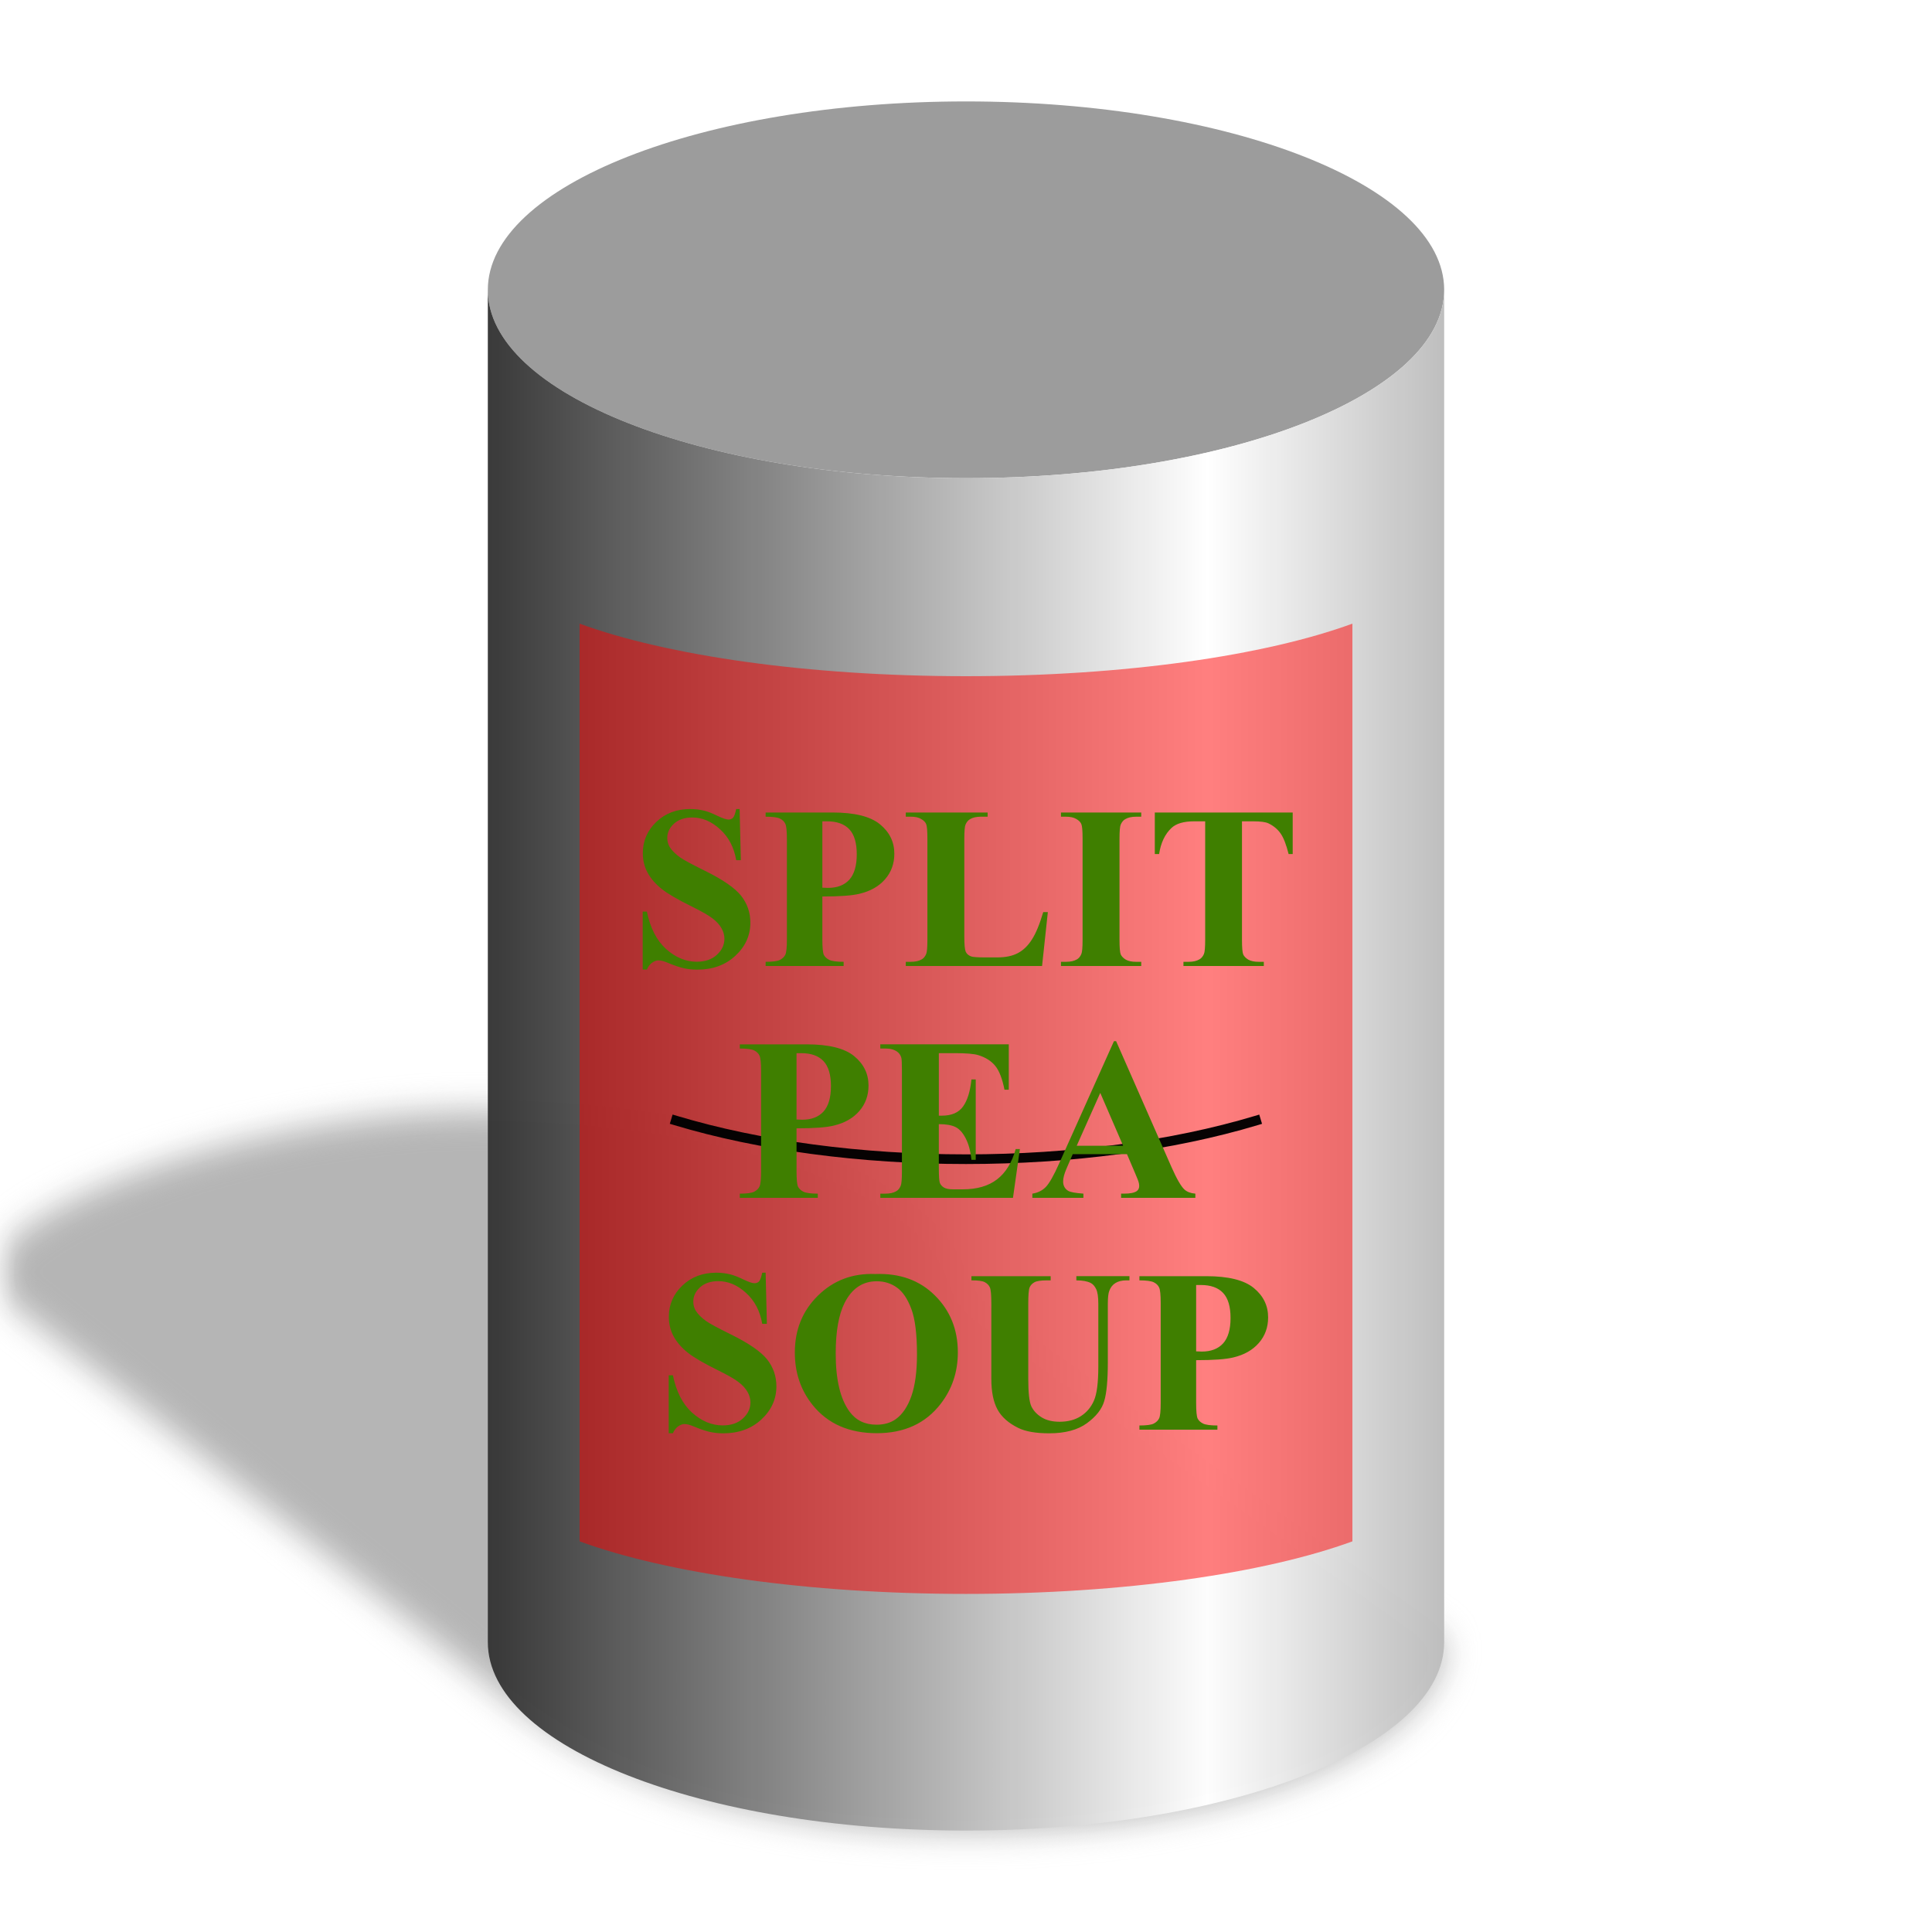
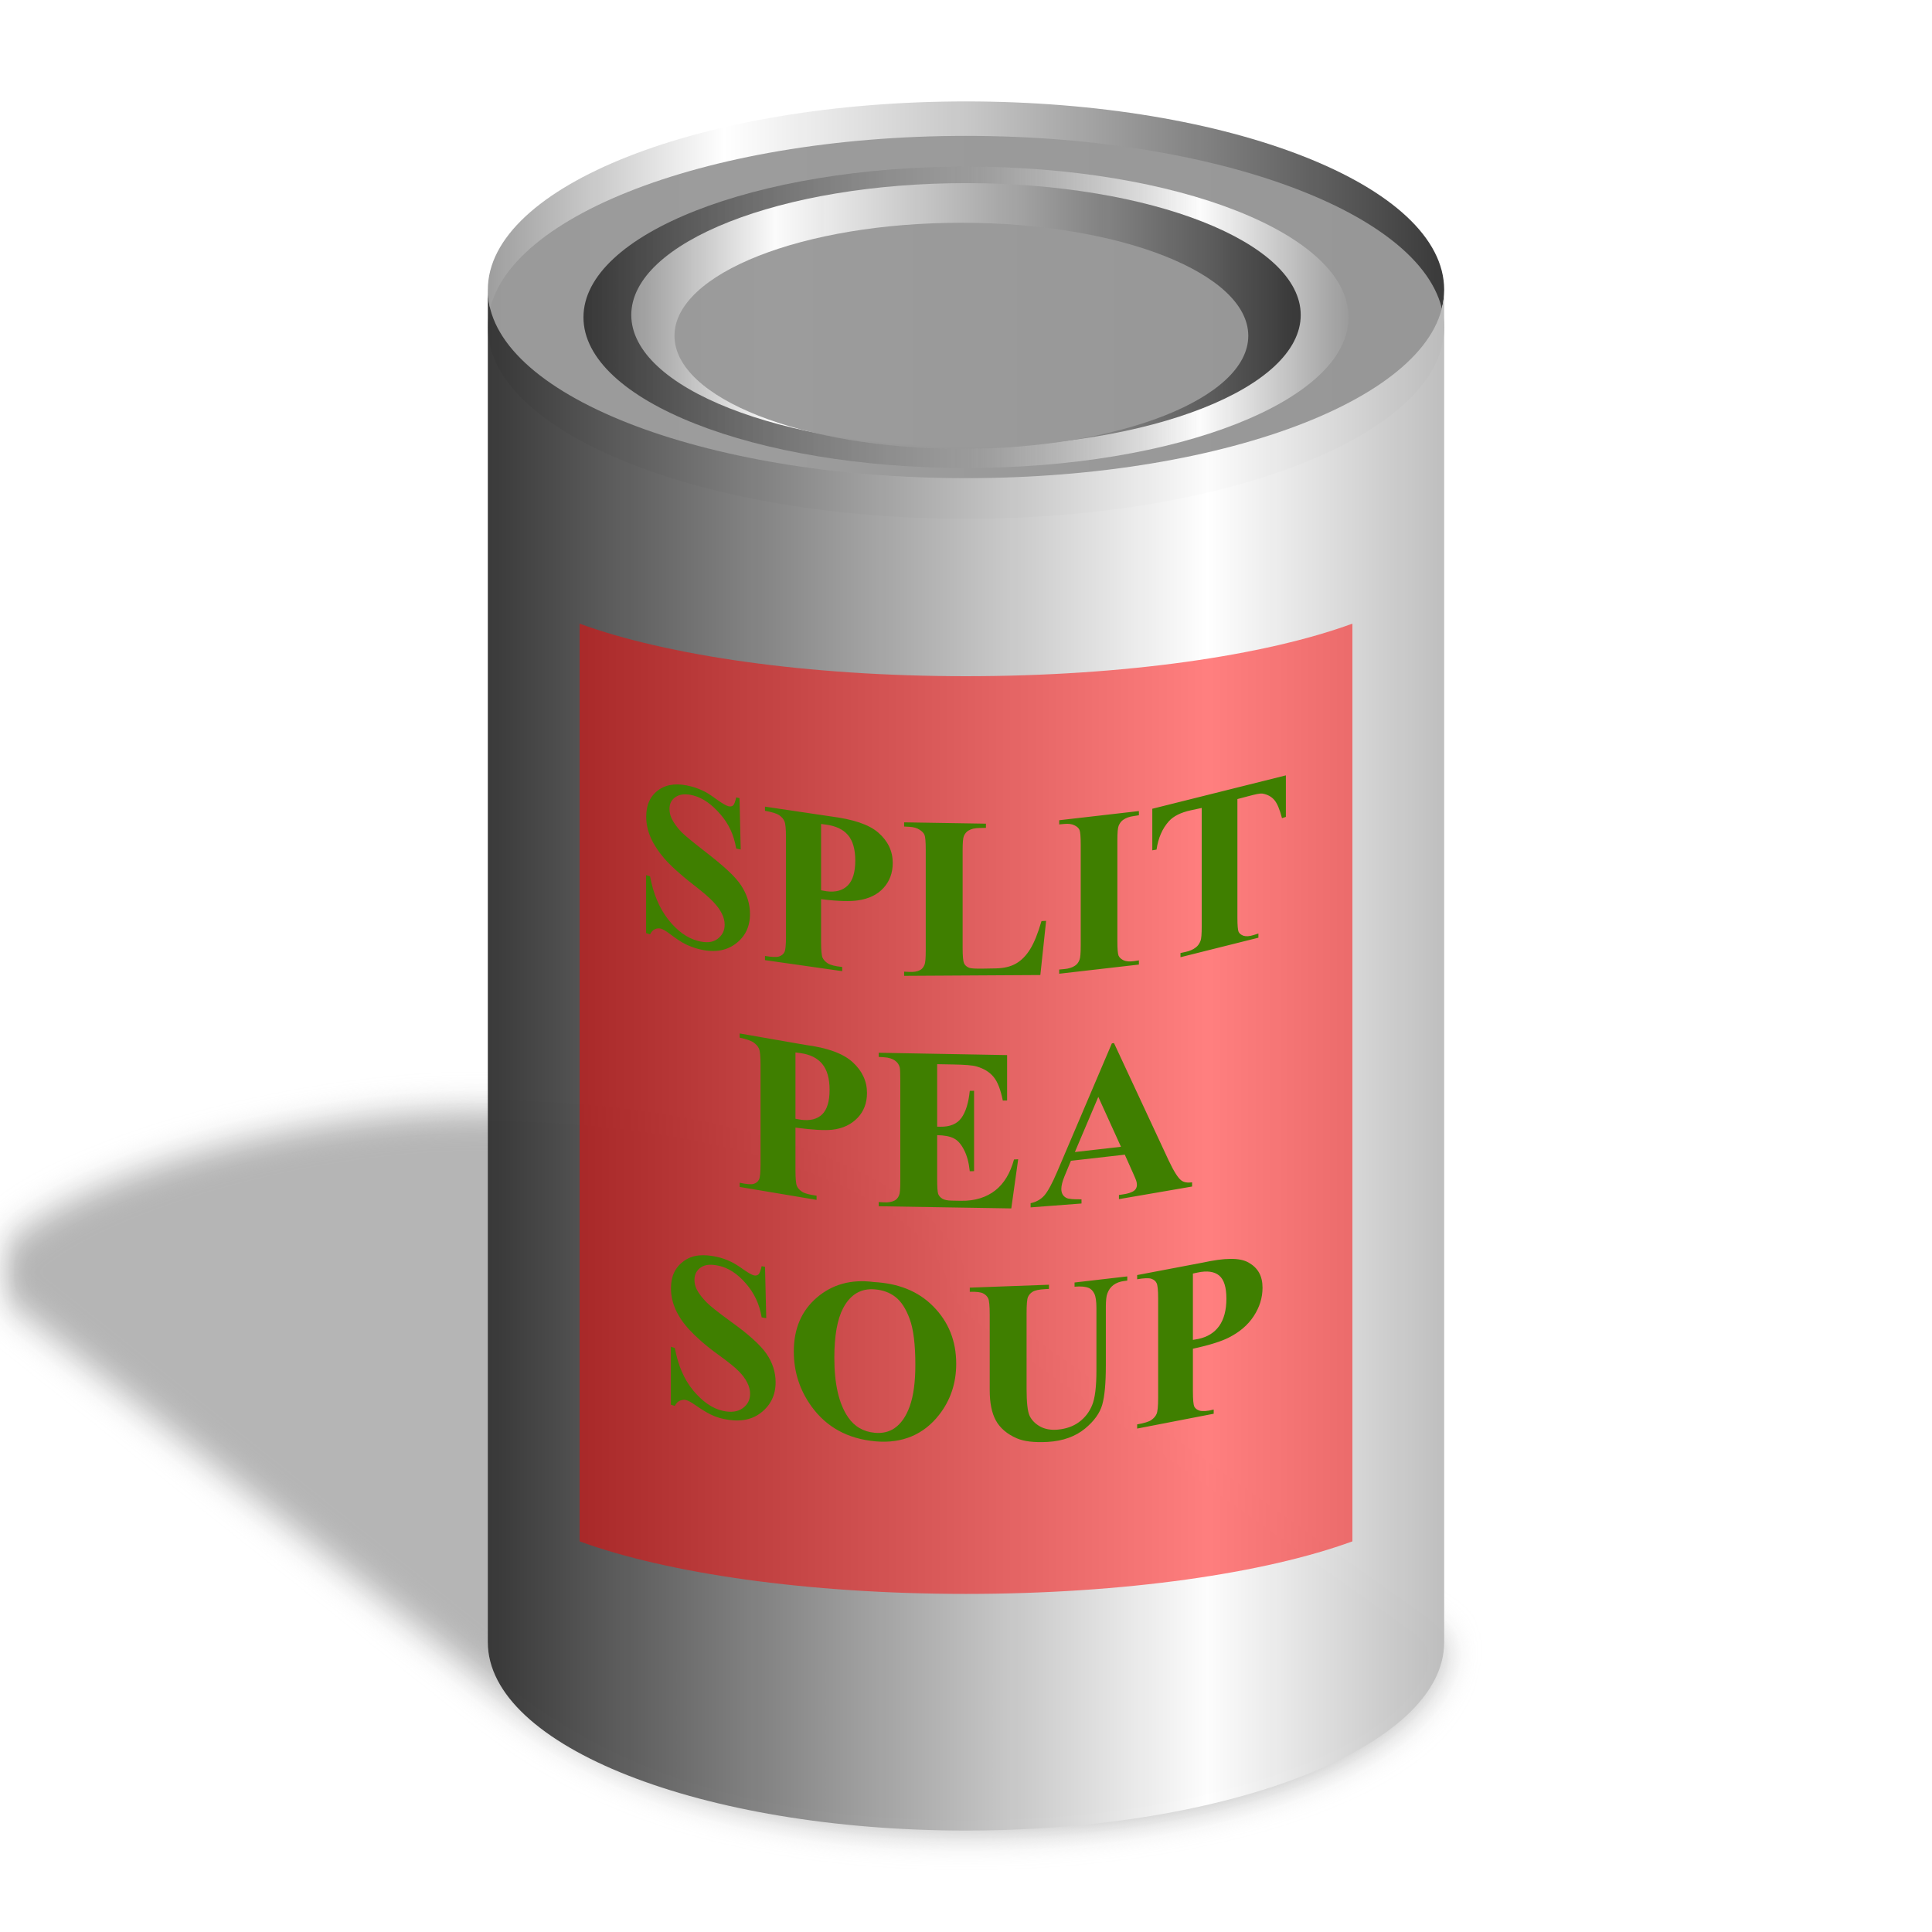
<svg xmlns="http://www.w3.org/2000/svg" xmlns:xlink="http://www.w3.org/1999/xlink" width="200" height="200" viewBox="0 0 200 200" version="1.1" id="svg937">
  <defs id="defs931">
+     <linearGradient id="linearGradient5787">
+       <stop style="stop-color:#333333;stop-opacity:1" offset="0" id="stop5783" />
+       <stop id="stop5791" offset="0.488" style="stop-color:#b3b3b3;stop-opacity:1" />
+       <stop style="stop-color:#ffffff;stop-opacity:1" offset="0.782" id="stop5793" />
+       <stop style="stop-color:#999999;stop-opacity:1" offset="1" id="stop5785" />
+     </linearGradient>
+     <linearGradient id="linearGradient5773">
+       <stop style="stop-color:#999999;stop-opacity:1;" offset="0" id="stop5769" />
+       <stop id="stop5779" offset="0.197" style="stop-color:#ffffff;stop-opacity:1" />
+       <stop id="stop5777" offset="0.5" style="stop-color:#999999;stop-opacity:0.557;" />
+       <stop style="stop-color:#333333;stop-opacity:1" offset="1" id="stop5771" />
+     </linearGradient>
+     <linearGradient id="linearGradient5751">
+       <stop style="stop-color:#333333;stop-opacity:1" offset="0" id="stop5747" />
+       <stop id="stop5759" offset="0.5" style="stop-color:#c6c6c6;stop-opacity:1;" />
+       <stop id="stop5755" offset="0.75" style="stop-color:#ffffff;stop-opacity:1" />
+       <stop style="stop-color:#999999;stop-opacity:1" offset="1" id="stop5749" />
+     </linearGradient>
    <linearGradient id="linearGradient1508">
      <stop style="stop-color:#333333;stop-opacity:1" offset="0" id="stop1504" />
      <stop id="stop1512" offset="0.5" style="stop-color:#ffffff;stop-opacity:1" />
      <stop style="stop-color:#333333;stop-opacity:1" offset="1" id="stop1506" />
    </linearGradient>
    <linearGradient xlink:href="#linearGradient1508" id="linearGradient1510" x1="50" y1="349.083" x2="200" y2="349.083" gradientUnits="userSpaceOnUse" />
    <filter style="color-interpolation-filters:sRGB" id="filter1764" x="-0.027" width="1.054" y="-0.054" height="1.109">
      <feGaussianBlur stdDeviation="1.687" id="feGaussianBlur1766" />
    </filter>
+     <linearGradient xlink:href="#linearGradient5751" id="linearGradient5753" x1="150" y1="274.083" x2="50" y2="274.083" gradientUnits="userSpaceOnUse" />
+     <linearGradient xlink:href="#linearGradient5773" id="linearGradient5775" x1="275" y1="259.083" x2="175" y2="259.083" gradientUnits="userSpaceOnUse" gradientTransform="matrix(0.8,0,0,0.8,-80,69.66357)" />
+     <linearGradient xlink:href="#linearGradient5787" id="linearGradient5789" x1="255" y1="269.083" x2="185" y2="269.083" gradientUnits="userSpaceOnUse" gradientTransform="translate(-120,7.607663)" />
  </defs>
  <g id="layer1" transform="translate(0,-244.0833)">
    <path id="ellipse1514" style="opacity:0.97;fill:#b3b3b3;fill-opacity:1;fill-rule:nonzero;stroke:none;stroke-width:1;stroke-linecap:square;stroke-linejoin:miter;stroke-miterlimit:4;stroke-dasharray:none;stroke-opacity:1;paint-order:stroke markers fill;filter:url(#filter1764)" d="m 99.5,378.583 c 0,-10.77 -22.162,-19.5 -49.5,-19.5 -27.338,0 -58.155,13.091 -49.5,19.5 l 50.382,40.08 c 8.407,6.731 21.78,14.92 49.118,14.92 27.338,0 49.5,-8.73 49.5,-19.5 z" />
-     <ellipse style="opacity:0.97;fill:#999999;fill-opacity:1;fill-rule:nonzero;stroke:none;stroke-width:1;stroke-linecap:square;stroke-linejoin:miter;stroke-miterlimit:4;stroke-dasharray:none;stroke-opacity:1;paint-order:stroke markers fill" id="path1484" cx="100" cy="274.083" rx="49.5" ry="19.5" />
-     <g id="g1494" style="stroke:none">
+     <g id="g5804">
+       <ellipse style="opacity:0.97;fill:url(#linearGradient5753);fill-opacity:1;fill-rule:nonzero;stroke:none;stroke-width:1;stroke-linecap:square;stroke-linejoin:miter;stroke-miterlimit:4;stroke-dasharray:none;stroke-opacity:1;paint-order:stroke markers fill" id="ellipse5745" cx="100" cy="274.083" rx="49.5" ry="19.5" />
+       <ellipse ry="19.821" rx="49.5" cy="277.971" cx="100" id="path1484" style="opacity:0.97;fill:#999999;fill-opacity:1;fill-rule:nonzero;stroke:none;stroke-width:1.008;stroke-linecap:square;stroke-linejoin:miter;stroke-miterlimit:4;stroke-dasharray:none;stroke-opacity:1;paint-order:stroke markers fill" />
      <path d="m 149.5,274.083 c 0,10.77 -22.162,19.5 -49.5,19.5 -27.338,0 -49.5,-8.73 -49.5,-19.5 l 8e-6,140 c 0,10.77 22.162,19.5 49.5,19.5 27.338,0 49.5,-8.73 49.5,-19.5 z" style="opacity:0.97;fill:url(#linearGradient1510);fill-opacity:1;fill-rule:nonzero;stroke:none;stroke-width:1;stroke-linecap:square;stroke-linejoin:miter;stroke-miterlimit:4;stroke-dasharray:none;stroke-opacity:1;paint-order:stroke markers fill" id="ellipse1488" />
+       <path id="path835" d="m 60,308.643 v 95 c 9.003,3.297 23.561,5.441 40,5.441 16.439,0 30.997,-2.144 40,-5.441 v -95 c -9.003,3.297 -23.561,5.44 -40,5.44 -16.439,0 -30.997,-2.144 -40,-5.44 z" style="opacity:0.5;fill:#ff0000;fill-opacity:1;fill-rule:nonzero;stroke:none;stroke-width:0.824;stroke-linecap:square;stroke-linejoin:miter;stroke-miterlimit:4;stroke-dasharray:none;stroke-opacity:1;paint-order:stroke markers fill" />
+       <path id="path930" style="font-style:normal;font-variant:normal;font-weight:bold;font-stretch:normal;font-size:24px;line-height:24px;font-family:'Nimbus Roman No9 L';-inkscape-font-specification:'Nimbus Roman No9 L Bold';text-align:center;letter-spacing:0px;word-spacing:0px;text-anchor:middle;fill:#3f7f00;fill-opacity:1;stroke:none" d="m 123.489,383.703 c 0,0 0,4.406 0,4.406 0,0.859 0.05,1.392 0.149,1.597 0.107,0.196 0.29,0.332 0.55,0.409 0.267,0.075 0.76,0.069 1.454,-0.116 0,0 0,0.434 0,0.434 0,0 -7.924,1.535 -7.924,1.535 0,0 0,-0.434 0,-0.434 0.724,-0.124 1.213,-0.274 1.467,-0.451 0.262,-0.185 0.443,-0.396 0.543,-0.632 0.108,-0.237 0.162,-0.786 0.162,-1.645 0,0 0,-10.312 0,-10.312 0,-0.859 -0.054,-1.389 -0.162,-1.589 -0.1,-0.209 -0.281,-0.358 -0.543,-0.446 -0.262,-0.088 -0.751,-0.071 -1.467,0.052 0,0 0,-0.434 0,-0.434 0,0 6.802,-1.292 6.802,-1.292 2.23,-0.481 3.799,-0.546 4.758,0.012 0.959,0.558 1.418,1.378 1.418,2.597 0,1.031 -0.305,2.012 -0.915,2.942 -0.61,0.93 -1.466,1.646 -2.554,2.2 -0.732,0.382 -1.975,0.787 -3.739,1.167 0,0 0,0 0,0 m 0,-7.781 c 0,0 0,6.867 0,6.867 0.252,-0.039 0.443,-0.072 0.573,-0.1 0.932,-0.201 1.648,-0.641 2.147,-1.336 0.498,-0.702 0.748,-1.647 0.748,-2.835 0,-1.18 -0.249,-1.977 -0.748,-2.392 -0.498,-0.415 -1.25,-0.522 -2.25,-0.306 0,0 -0.47,0.101 -0.47,0.101 m -23.097,1.458 c 0,0 8.196,-0.3 8.196,-0.3 0,0 0,0.434 0,0.434 0,0 -0.41,0.022 -0.41,0.022 -0.616,0.034 -1.041,0.123 -1.275,0.269 -0.226,0.137 -0.39,0.322 -0.491,0.554 -0.094,0.232 -0.14,0.801 -0.14,1.707 0,0 0,7.781 0,7.781 0,1.422 0.105,2.358 0.316,2.807 0.218,0.449 0.573,0.812 1.065,1.09 0.491,0.278 1.112,0.402 1.859,0.333 0.856,-0.079 1.583,-0.337 2.182,-0.774 0.607,-0.446 1.058,-1.023 1.354,-1.73 0.303,-0.708 0.454,-1.913 0.454,-3.6 0,0 0,-6.48 0,-6.48 0,-0.711 -0.073,-1.204 -0.221,-1.495 -0.148,-0.291 -0.335,-0.485 -0.56,-0.581 -0.35,-0.148 -0.844,-0.192 -1.482,-0.134 0,0 0,-0.434 0,-0.434 0,0 5.458,-0.632 5.458,-0.632 0,0 0,0.434 0,0.434 0,0 -0.325,0.042 -0.325,0.042 -0.442,0.058 -0.809,0.195 -1.104,0.413 -0.294,0.218 -0.507,0.515 -0.639,0.892 -0.101,0.263 -0.151,0.719 -0.151,1.367 0,0 0,6.035 0,6.035 0,1.867 -0.124,3.231 -0.372,4.091 -0.24,0.859 -0.833,1.698 -1.782,2.48 -0.949,0.782 -2.241,1.292 -3.887,1.382 -1.373,0.075 -2.434,-0.051 -3.183,-0.377 -1.022,-0.444 -1.745,-1.079 -2.166,-1.853 -0.422,-0.774 -0.633,-1.821 -0.633,-3.141 0,0 0,-7.781 0,-7.781 0,-0.914 -0.051,-1.48 -0.152,-1.696 -0.102,-0.225 -0.277,-0.401 -0.527,-0.53 -0.25,-0.128 -0.711,-0.182 -1.383,-0.162 0,0 0,-0.434 0,-0.434 m -9.939,-0.579 c 2.521,0.137 4.577,0.921 6.155,2.52 1.586,1.599 2.378,3.578 2.378,5.938 0,2.016 -0.59,3.778 -1.769,5.288 -1.562,2.003 -3.773,3.005 -6.613,2.744 -2.847,-0.261 -5.045,-1.467 -6.594,-3.607 -1.224,-1.691 -1.836,-3.589 -1.836,-5.691 0,-2.359 0.794,-4.219 2.382,-5.582 1.596,-1.37 3.563,-1.919 5.896,-1.611 0,0 0,0 0,0 m 0.14,0.763 c -1.447,-0.133 -2.548,0.509 -3.302,1.924 -0.615,1.162 -0.921,2.88 -0.921,5.161 0,2.711 0.474,4.763 1.423,6.147 0.661,0.967 1.587,1.505 2.777,1.614 0.801,0.073 1.473,-0.104 2.012,-0.465 0.686,-0.463 1.221,-1.23 1.603,-2.303 0.382,-1.081 0.573,-2.504 0.573,-4.27 0,-2.102 -0.195,-3.683 -0.585,-4.743 -0.39,-1.068 -0.889,-1.834 -1.498,-2.297 -0.601,-0.462 -1.296,-0.696 -2.082,-0.768 0,0 0,0 0,0 m -11.398,-2.342 c 0,0 0.127,5.319 0.127,5.319 0,0 -0.474,-0.081 -0.474,-0.081 -0.223,-1.366 -0.774,-2.528 -1.644,-3.521 -0.863,-0.999 -1.798,-1.607 -2.806,-1.824 -0.779,-0.168 -1.384,-0.14 -1.838,0.169 -0.445,0.304 -0.668,0.733 -0.668,1.288 0,0.352 0.079,0.685 0.238,1.001 0.219,0.425 0.57,0.882 1.053,1.369 0.355,0.352 1.176,1.017 2.475,1.953 1.817,1.306 3.048,2.408 3.687,3.33 0.631,0.921 0.947,1.905 0.947,2.951 0,1.328 -0.512,2.385 -1.536,3.17 -1.016,0.779 -2.296,0.963 -3.854,0.627 -0.489,-0.105 -0.948,-0.266 -1.379,-0.481 -0.43,-0.216 -0.97,-0.55 -1.62,-1.004 -0.362,-0.252 -0.661,-0.41 -0.895,-0.472 -0.196,-0.052 -0.407,-0.019 -0.623,0.068 -0.216,0.087 -0.39,0.269 -0.524,0.546 0,0 -0.413,-0.133 -0.413,-0.133 0,0 0,-6 0,-6 0,0 0.413,0.133 0.413,0.133 0.327,1.793 0.962,3.262 1.906,4.403 0.951,1.135 1.97,1.867 3.077,2.106 0.855,0.185 1.535,0.093 2.039,-0.275 0.512,-0.366 0.767,-0.866 0.767,-1.498 0,-0.375 -0.099,-0.76 -0.298,-1.154 -0.191,-0.393 -0.485,-0.788 -0.882,-1.186 -0.397,-0.406 -1.1,-0.972 -2.108,-1.697 -1.413,-1.016 -2.403,-1.943 -3.015,-2.606 -0.612,-0.662 -1.081,-1.353 -1.409,-2.075 -0.32,-0.72 -0.48,-1.451 -0.48,-2.193 0,-1.266 0.435,-2.175 1.333,-2.828 0.899,-0.652 2.016,-0.735 3.398,-0.437 0.504,0.109 0.993,0.277 1.466,0.504 0.359,0.171 0.794,0.441 1.306,0.809 0.519,0.362 0.882,0.565 1.088,0.61 0.199,0.043 0.358,10e-4 0.473,-0.104 0.115,-0.105 0.223,-0.388 0.323,-0.847 0,0 0.346,0.059 0.346,0.059 m 37.246,-11.604 c 0,0 -5.576,0.633 -5.576,0.633 0,0 -0.665,1.608 -0.665,1.608 -0.218,0.536 -0.327,0.971 -0.327,1.307 0,0.445 0.179,0.757 0.537,0.935 0.21,0.106 0.727,0.152 1.552,0.139 0,0 0,0.434 0,0.434 0,0 -5.269,0.401 -5.269,0.401 0,0 0,-0.434 0,-0.434 0.569,-0.117 1.037,-0.377 1.404,-0.78 0.367,-0.411 0.819,-1.236 1.356,-2.496 0,0 5.652,-13.268 5.652,-13.268 0,0 0.221,-0.029 0.221,-0.029 0,0 5.661,12.153 5.661,12.153 0.539,1.142 0.979,1.831 1.323,2.077 0.26,0.186 0.626,0.248 1.1,0.185 0,0 0,0.434 0,0.434 0,0 -7.572,1.304 -7.572,1.304 0,0 0,-0.434 0,-0.434 0,0 0.314,-0.041 0.314,-0.041 0.612,-0.08 1.042,-0.222 1.29,-0.426 0.17,-0.147 0.255,-0.344 0.255,-0.578 0,-0.141 -0.023,-0.281 -0.069,-0.422 -0.015,-0.068 -0.131,-0.343 -0.348,-0.831 0,0 -0.837,-1.871 -0.837,-1.871 m -0.395,-0.816 c 0,0 -2.347,-5.167 -2.347,-5.167 0,0 -2.425,5.711 -2.425,5.711 0,0 4.773,-0.544 4.773,-0.544 m -19.028,-8.551 c 0,0 0,6.469 0,6.469 0,0 0.316,0.006 0.316,0.006 1.008,0.018 1.738,-0.285 2.191,-0.91 0.453,-0.625 0.742,-1.567 0.867,-2.803 0,0 0.445,-0.008 0.445,-0.008 0,0 0,8.32 0,8.32 0,0 -0.445,0.008 -0.445,0.008 -0.094,-0.905 -0.293,-1.636 -0.598,-2.219 -0.297,-0.584 -0.644,-0.977 -1.043,-1.179 -0.398,-0.21 -0.976,-0.322 -1.734,-0.336 0,0 0,4.477 0,4.477 0,0.875 0.035,1.411 0.105,1.607 0.078,0.197 0.219,0.359 0.422,0.488 0.203,0.129 0.531,0.197 0.984,0.205 0,0 0.949,0.017 0.949,0.017 1.484,0.027 2.671,-0.377 3.562,-1.081 0.898,-0.704 1.542,-1.768 1.932,-3.195 0,0 0.433,-0.024 0.433,-0.024 0,0 -0.714,5.09 -0.714,5.09 0,0 -13.725,-0.225 -13.725,-0.225 0,0 0,-0.434 0,-0.434 0,0 0.527,0.029 0.527,0.029 0.46,0.025 0.831,-0.037 1.112,-0.185 0.203,-0.098 0.359,-0.277 0.468,-0.537 0.086,-0.183 0.129,-0.673 0.129,-1.47 0,0 0,-10.453 0,-10.453 0,-0.719 -0.019,-1.161 -0.059,-1.327 -0.078,-0.278 -0.222,-0.496 -0.433,-0.656 -0.296,-0.235 -0.702,-0.366 -1.217,-0.394 0,0 -0.527,-0.029 -0.527,-0.029 0,0 0,-0.434 0,-0.434 0,0 13.292,0.242 13.292,0.242 0,0 0,4.699 0,4.699 0,0 -0.445,0.008 -0.445,0.008 -0.227,-1.144 -0.547,-1.963 -0.961,-2.455 -0.406,-0.493 -0.984,-0.849 -1.734,-1.07 -0.437,-0.133 -1.258,-0.189 -2.46,-0.211 0,0 -1.64,-0.03 -1.64,-0.03 m -14.669,6.565 c 0,0 0,4.406 0,4.406 0,0.859 0.05,1.409 0.151,1.649 0.108,0.233 0.294,0.433 0.558,0.6 0.271,0.168 0.763,0.299 1.476,0.392 0,0 0,0.434 0,0.434 0,0 -7.959,-1.337 -7.959,-1.337 0,0 0,-0.434 0,-0.434 0.718,0.155 1.203,0.193 1.455,0.115 0.26,-0.085 0.442,-0.241 0.542,-0.443 0.108,-0.2 0.162,-0.73 0.162,-1.589 0,0 0,-10.312 0,-10.312 0,-0.859 -0.054,-1.408 -0.162,-1.645 -0.1,-0.244 -0.283,-0.447 -0.542,-0.635 -0.26,-0.189 -0.745,-0.36 -1.455,-0.513 0,0 0,-0.434 0,-0.434 0,0 6.82,1.189 6.82,1.189 2.262,0.295 3.888,0.882 4.876,1.786 0.988,0.903 1.482,1.964 1.482,3.183 0,1.031 -0.319,1.885 -0.957,2.561 -0.638,0.676 -1.52,1.125 -2.636,1.246 -0.751,0.089 -2.022,0.018 -3.811,-0.216 0,0 0,0 0,0 m 0,-7.781 c 0,0 0,6.867 0,6.867 0.256,0.049 0.449,0.082 0.581,0.099 0.945,0.123 1.673,-0.063 2.184,-0.559 0.511,-0.504 0.767,-1.349 0.767,-2.537 0,-1.18 -0.256,-2.076 -0.767,-2.69 -0.511,-0.614 -1.274,-0.986 -2.289,-1.119 0,0 -0.476,-0.062 -0.476,-0.062 m 50.768,-28.684 c 0,0 0,4.301 0,4.301 0,0 -0.402,0.129 -0.402,0.129 -0.238,-0.916 -0.502,-1.542 -0.792,-1.878 -0.29,-0.344 -0.688,-0.564 -1.194,-0.66 -0.283,-0.05 -0.768,0.069 -1.486,0.259 0,0 -1.144,0.303 -1.144,0.303 0,0 0,12.258 0,12.258 0,0.812 0.042,1.309 0.125,1.49 0.091,0.179 0.261,0.314 0.51,0.404 0.257,0.08 0.605,0.064 1.036,-0.074 0,0 0.502,-0.161 0.502,-0.161 0,0 0,0.434 0,0.434 0,0 -8.066,2.02 -8.066,2.02 0,0 0,-0.434 0,-0.434 0,0 0.515,-0.111 0.515,-0.111 0.451,-0.097 0.813,-0.258 1.088,-0.481 0.199,-0.152 0.355,-0.373 0.47,-0.664 0.084,-0.206 0.126,-0.707 0.126,-1.504 0,0 0,-12.258 0,-12.258 0,0 -1.123,0.242 -1.123,0.242 -1.046,0.226 -1.808,0.608 -2.285,1.143 -0.67,0.748 -1.093,1.722 -1.27,2.925 0,0 -0.439,0.075 -0.439,0.075 0,0 0,-4.301 0,-4.301 0,0 13.829,-3.457 13.829,-3.457 m -15.215,19.152 c 0,0 0,0.434 0,0.434 0,0 -8.252,0.949 -8.252,0.949 0,0 0,-0.434 0,-0.434 0,0 0.525,-0.048 0.525,-0.048 0.459,-0.042 0.829,-0.158 1.109,-0.348 0.202,-0.128 0.358,-0.33 0.467,-0.605 0.086,-0.195 0.128,-0.691 0.128,-1.488 0,0 0,-10.453 0,-10.453 0,-0.812 -0.043,-1.316 -0.128,-1.512 -0.086,-0.195 -0.261,-0.355 -0.525,-0.479 -0.257,-0.133 -0.607,-0.179 -1.05,-0.138 0,0 -0.525,0.048 -0.525,0.048 0,0 0,-0.434 0,-0.434 0,0 8.252,-0.949 8.252,-0.949 0,0 0,0.434 0,0.434 0,0 -0.521,0.082 -0.521,0.082 -0.457,0.06 -0.825,0.19 -1.104,0.39 -0.201,0.136 -0.36,0.344 -0.476,0.625 -0.085,0.199 -0.128,0.696 -0.128,1.493 0,0 0,10.453 0,10.453 0,0.812 0.043,1.315 0.128,1.507 0.093,0.191 0.267,0.348 0.523,0.471 0.263,0.114 0.616,0.142 1.057,0.085 0,0 0.521,-0.082 0.521,-0.082 m -9.607,-4.094 c 0,0 -0.597,5.611 -0.597,5.611 0,0 -14.1,0.083 -14.1,0.083 0,0 0,-0.434 0,-0.434 0,0 0.527,0.029 0.527,0.029 0.46,0.025 0.831,-0.037 1.112,-0.185 0.203,-0.098 0.359,-0.286 0.468,-0.55 0.086,-0.186 0.129,-0.677 0.129,-1.474 0,0 0,-10.453 0,-10.453 0,-0.812 -0.043,-1.321 -0.129,-1.526 -0.086,-0.205 -0.262,-0.38 -0.527,-0.543 -0.257,-0.17 -0.608,-0.268 -1.053,-0.292 0,0 -0.527,-0.029 -0.527,-0.029 0,0 0,-0.434 0,-0.434 0,0 8.468,0.138 8.468,0.138 0,0 0,0.434 0,0.434 0,0 -0.691,0.013 -0.691,0.013 -0.461,0.008 -0.832,0.097 -1.113,0.266 -0.203,0.113 -0.363,0.304 -0.48,0.567 -0.086,0.186 -0.129,0.677 -0.129,1.474 0,0 0,10.125 0,10.125 0,0.812 0.047,1.333 0.141,1.561 0.094,0.22 0.277,0.381 0.551,0.486 0.195,0.067 0.668,0.093 1.418,0.08 0,0 1.324,-0.024 1.324,-0.024 0.844,-0.015 1.546,-0.184 2.108,-0.511 0.562,-0.328 1.045,-0.823 1.451,-1.485 0.413,-0.663 0.803,-1.63 1.17,-2.9 0,0 0.48,-0.026 0.48,-0.026 m -23.298,-2.247 c 0,0 0,4.406 0,4.406 0,0.859 0.05,1.409 0.151,1.649 0.108,0.233 0.294,0.433 0.558,0.6 0.271,0.168 0.763,0.299 1.479,0.365 0,0 0,0.434 0,0.434 0,0 -7.991,-1.139 -7.991,-1.139 0,0 0,-0.434 0,-0.434 0.724,0.124 1.213,0.141 1.467,0.052 0.262,-0.096 0.443,-0.244 0.543,-0.446 0.108,-0.2 0.162,-0.73 0.162,-1.589 0,0 0,-10.312 0,-10.312 0,-0.859 -0.054,-1.408 -0.162,-1.645 -0.1,-0.244 -0.281,-0.454 -0.543,-0.632 -0.262,-0.178 -0.751,-0.328 -1.467,-0.451 0,0 0,-0.434 0,-0.434 0,0 6.849,1.017 6.849,1.017 2.262,0.295 3.897,0.816 4.888,1.682 0.991,0.867 1.486,1.909 1.486,3.128 0,1.031 -0.32,1.897 -0.959,2.596 -0.64,0.699 -1.519,1.117 -2.639,1.28 -0.755,0.118 -2.032,0.106 -3.821,-0.127 0,0 0,0 0,0 m 0,-7.781 c 0,0 0,6.867 0,6.867 0.256,0.049 0.449,0.082 0.581,0.099 0.945,0.123 1.676,-0.092 2.19,-0.608 0.513,-0.523 0.77,-1.379 0.77,-2.566 0,-1.18 -0.257,-2.067 -0.77,-2.66 -0.513,-0.594 -1.28,-0.938 -2.294,-1.07 0,0 -0.476,-0.062 -0.476,-0.062 m -8.446,-2.68 c 0,0 0.126,5.324 0.126,5.324 0,0 -0.47,-0.101 -0.47,-0.101 -0.221,-1.376 -0.767,-2.56 -1.638,-3.553 -0.863,-0.999 -1.783,-1.671 -2.78,-1.935 -0.77,-0.204 -1.382,-0.151 -1.828,0.135 -0.439,0.281 -0.658,0.699 -0.658,1.253 0,0.352 0.078,0.689 0.234,1.013 0.216,0.436 0.557,0.927 1.04,1.414 0.355,0.352 1.174,1.026 2.458,2.023 1.797,1.391 3.03,2.487 3.664,3.436 0.626,0.948 0.939,1.945 0.939,2.992 0,1.328 -0.508,2.363 -1.523,3.105 -1.008,0.736 -2.287,0.92 -3.827,0.511 -0.483,-0.128 -0.94,-0.3 -1.37,-0.516 -0.43,-0.216 -0.963,-0.574 -1.603,-1.06 -0.357,-0.271 -0.651,-0.443 -0.881,-0.517 -0.193,-0.062 -0.398,-0.05 -0.614,0.037 -0.216,0.087 -0.39,0.269 -0.524,0.546 0,0 -0.413,-0.133 -0.413,-0.133 0,0 0,-6 0,-6 0,0 0.413,0.133 0.413,0.133 0.327,1.793 0.956,3.284 1.885,4.473 0.937,1.184 1.956,1.912 3.051,2.202 0.846,0.224 1.513,0.183 2.017,-0.185 0.512,-0.366 0.767,-0.866 0.767,-1.498 0,-0.375 -0.099,-0.76 -0.298,-1.154 -0.191,-0.393 -0.486,-0.785 -0.878,-1.201 -0.393,-0.424 -1.087,-1.023 -2.084,-1.795 -1.397,-1.081 -2.385,-2.007 -2.988,-2.7 -0.602,-0.694 -1.067,-1.401 -1.394,-2.124 -0.32,-0.72 -0.48,-1.451 -0.48,-2.193 0,-1.266 0.443,-2.202 1.328,-2.808 0.885,-0.606 1.998,-0.684 3.365,-0.321 0.498,0.132 0.982,0.323 1.45,0.572 0.355,0.188 0.781,0.493 1.293,0.862 0.519,0.362 0.882,0.565 1.088,0.61 0.199,0.043 0.355,0.014 0.47,-0.086 0.115,-0.1 0.221,-0.378 0.321,-0.833 0,0 0.344,0.074 0.344,0.074" />
+       <ellipse ry="15.6" rx="39.6" cy="276.93" cx="100" id="ellipse5767" style="opacity:0.97;fill:url(#linearGradient5775);fill-opacity:1;fill-rule:nonzero;stroke:none;stroke-width:0.8;stroke-linecap:square;stroke-linejoin:miter;stroke-miterlimit:4;stroke-dasharray:none;stroke-opacity:1;paint-order:stroke markers fill" />
+       <ellipse ry="13.65" rx="34.65" cy="276.691" cx="100" id="ellipse5781" style="opacity:0.97;fill:url(#linearGradient5789);fill-opacity:1;fill-rule:nonzero;stroke:none;stroke-width:0.7;stroke-linecap:square;stroke-linejoin:miter;stroke-miterlimit:4;stroke-dasharray:none;stroke-opacity:1;paint-order:stroke markers fill" />
+       <ellipse style="opacity:0.97;fill:#999999;fill-opacity:1;fill-rule:nonzero;stroke:none;stroke-width:0.6;stroke-linecap:square;stroke-linejoin:miter;stroke-miterlimit:4;stroke-dasharray:none;stroke-opacity:1;paint-order:stroke markers fill" id="ellipse5757" cx="99.522" cy="278.844" rx="29.7" ry="11.7" />
    </g>
-     <path style="opacity:0.5;fill:#ff0000;fill-opacity:1;fill-rule:nonzero;stroke:none;stroke-width:0.824;stroke-linecap:square;stroke-linejoin:miter;stroke-miterlimit:4;stroke-dasharray:none;stroke-opacity:1;paint-order:stroke markers fill" d="m 60,308.643 v 95 c 9.003,3.297 23.561,5.441 40,5.441 16.439,0 30.997,-2.144 40,-5.441 v -95 c -9.003,3.297 -23.561,5.44 -40,5.44 -16.439,0 -30.997,-2.144 -40,-5.44 z" id="path835" />
-     <path style="opacity:0.97;fill:none;fill-opacity:1;fill-rule:nonzero;stroke:#000000;stroke-width:1;stroke-linecap:square;stroke-linejoin:miter;stroke-miterlimit:4;stroke-dasharray:none;stroke-opacity:1;paint-order:stroke markers fill" d="M 130.023,360.087 A 49.5,19.5 0 0 1 100,364.083 49.5,19.5 0 0 1 69.962,360.083" id="ellipse852" />
-     <path id="path930" style="font-style:normal;font-variant:normal;font-weight:bold;font-stretch:normal;font-size:24px;line-height:24px;font-family:'Nimbus Roman No9 L';-inkscape-font-specification:'Nimbus Roman No9 L Bold';text-align:center;letter-spacing:0px;word-spacing:0px;text-anchor:middle;fill:#3f7f00;fill-opacity:1;stroke:none" d="m 123.824,384.888 v 4.406 q 0,1.289 0.152,1.629 0.164,0.328 0.562,0.527 0.41,0.199 1.488,0.199 v 0.434 h -8.074 v -0.434 q 1.102,0 1.488,-0.199 0.398,-0.211 0.551,-0.539 0.164,-0.328 0.164,-1.617 v -10.312 q 0,-1.289 -0.164,-1.617 -0.152,-0.34 -0.551,-0.539 -0.398,-0.199 -1.488,-0.199 v -0.434 h 6.926 q 3.422,0 4.91,1.219 1.488,1.219 1.488,3.047 0,1.547 -0.961,2.648 -0.961,1.102 -2.648,1.5 -1.137,0.281 -3.844,0.281 z m 0,-7.781 v 6.867 q 0.387,0.023 0.586,0.023 1.43,0 2.203,-0.844 0.773,-0.855 0.773,-2.637 0,-1.77 -0.773,-2.59 -0.773,-0.82 -2.309,-0.82 z m -23.262,-0.914 h 8.203 v 0.434 h -0.41 q -0.926,0 -1.277,0.199 -0.34,0.188 -0.492,0.527 -0.141,0.34 -0.141,1.699 v 7.781 q 0,2.133 0.316,2.824 0.328,0.691 1.066,1.148 0.738,0.457 1.863,0.457 1.289,0 2.191,-0.574 0.914,-0.586 1.359,-1.605 0.457,-1.02 0.457,-3.551 v -6.48 q 0,-1.066 -0.223,-1.523 -0.223,-0.457 -0.562,-0.633 -0.527,-0.27 -1.488,-0.27 v -0.434 h 5.496 v 0.434 h -0.328 q -0.668,0 -1.113,0.27 -0.445,0.27 -0.645,0.809 -0.152,0.375 -0.152,1.348 v 6.035 q 0,2.801 -0.375,4.043 -0.363,1.242 -1.793,2.285 -1.43,1.043 -3.902,1.043 -2.062,0 -3.188,-0.551 -1.535,-0.75 -2.168,-1.922 -0.633,-1.172 -0.633,-3.152 v -7.781 q 0,-1.371 -0.152,-1.699 -0.152,-0.34 -0.527,-0.539 -0.375,-0.199 -1.383,-0.188 z m -9.949,-0.223 q 3.797,-0.141 6.164,2.215 2.379,2.355 2.379,5.895 0,3.023 -1.77,5.32 -2.344,3.047 -6.621,3.047 -4.289,0 -6.633,-2.906 -1.852,-2.297 -1.852,-5.449 0,-3.539 2.402,-5.895 2.414,-2.367 5.93,-2.227 z m 0.141,0.75 q -2.18,0 -3.316,2.227 -0.926,1.828 -0.926,5.25 0,4.066 1.43,6.012 0.996,1.359 2.789,1.359 1.207,0 2.016,-0.586 1.031,-0.75 1.605,-2.391 0.574,-1.652 0.574,-4.301 0,-3.152 -0.586,-4.711 -0.586,-1.57 -1.5,-2.215 -0.902,-0.645 -2.086,-0.645 z m -11.496,-0.891 0.129,5.297 H 78.906 q -0.34,-1.992 -1.676,-3.199 -1.324,-1.219 -2.871,-1.219 -1.195,0 -1.898,0.645 -0.691,0.633 -0.691,1.465 0,0.527 0.246,0.938 0.34,0.551 1.09,1.09 0.551,0.387 2.543,1.371 2.789,1.371 3.762,2.59 0.961,1.219 0.961,2.789 0,1.992 -1.559,3.434 -1.547,1.43 -3.938,1.43 -0.75,0 -1.418,-0.152 -0.668,-0.152 -1.676,-0.574 -0.562,-0.234 -0.926,-0.234 -0.305,0 -0.645,0.234 -0.34,0.234 -0.551,0.715 h -0.434 v -6 h 0.434 q 0.516,2.531 1.98,3.867 1.477,1.324 3.176,1.324 1.312,0 2.086,-0.715 0.785,-0.715 0.785,-1.664 0,-0.562 -0.305,-1.09 -0.293,-0.527 -0.902,-0.996 -0.609,-0.48 -2.156,-1.242 -2.168,-1.066 -3.117,-1.816 -0.949,-0.75 -1.465,-1.676 -0.504,-0.926 -0.504,-2.039 0,-1.898 1.395,-3.234 1.395,-1.336 3.516,-1.336 0.773,0 1.5,0.188 0.551,0.141 1.336,0.527 0.797,0.375 1.113,0.375 0.305,0 0.48,-0.188 0.176,-0.188 0.328,-0.902 z m 37.406,-12.27 h -5.613 l -0.668,1.547 q -0.328,0.773 -0.328,1.277 0,0.668 0.539,0.984 0.316,0.188 1.559,0.281 v 0.434 h -5.285 v -0.434 q 0.855,-0.129 1.406,-0.703 0.551,-0.586 1.359,-2.402 l 5.684,-12.68 h 0.223 l 5.73,13.031 q 0.82,1.852 1.348,2.332 0.398,0.363 1.125,0.422 v 0.434 h -7.688 v -0.434 h 0.316 q 0.926,0 1.301,-0.258 0.258,-0.188 0.258,-0.539 0,-0.211 -0.07,-0.434 -0.023,-0.105 -0.352,-0.879 z m -0.398,-0.867 -2.367,-5.473 -2.438,5.473 z M 97.188,353.107 v 6.469 h 0.316 q 1.512,0 2.191,-0.949 0.68,-0.949 0.867,-2.801 h 0.445 v 8.32 h -0.445 q -0.141,-1.359 -0.598,-2.227 -0.445,-0.867 -1.043,-1.16 -0.598,-0.305 -1.734,-0.305 v 4.477 q 0,1.312 0.105,1.605 0.117,0.293 0.422,0.48 0.305,0.188 0.984,0.188 h 0.949 q 2.227,0 3.563,-1.031 1.348,-1.031 1.934,-3.141 h 0.434 l -0.715,5.051 H 91.129 v -0.434 h 0.527 q 0.691,0 1.113,-0.246 0.305,-0.164 0.469,-0.562 0.129,-0.281 0.129,-1.477 v -10.453 q 0,-1.078 -0.059,-1.324 -0.117,-0.41 -0.434,-0.633 -0.445,-0.328 -1.219,-0.328 h -0.527 v -0.434 h 13.301 v 4.699 h -0.445 q -0.34,-1.723 -0.961,-2.473 -0.609,-0.75 -1.734,-1.102 -0.656,-0.211 -2.461,-0.211 z M 82.457,360.888 v 4.406 q 0,1.289 0.152,1.629 0.164,0.328 0.562,0.527 0.41,0.199 1.488,0.199 v 0.434 h -8.074 v -0.434 q 1.102,0 1.488,-0.199 0.398,-0.211 0.551,-0.539 0.164,-0.328 0.164,-1.617 v -10.312 q 0,-1.289 -0.164,-1.617 -0.152,-0.34 -0.551,-0.539 -0.398,-0.199 -1.488,-0.199 v -0.434 h 6.926 q 3.422,0 4.91,1.219 1.488,1.219 1.488,3.047 0,1.547 -0.961,2.648 -0.961,1.102 -2.648,1.5 -1.137,0.281 -3.844,0.281 z m 0,-7.781 v 6.867 q 0.387,0.023 0.586,0.023 1.43,0 2.203,-0.844 0.773,-0.855 0.773,-2.637 0,-1.77 -0.773,-2.59 -0.773,-0.82 -2.309,-0.82 z m 51.363,-24.914 v 4.301 h -0.422 q -0.375,-1.488 -0.832,-2.133 -0.457,-0.656 -1.254,-1.043 -0.445,-0.211 -1.559,-0.211 h -1.184 v 12.258 q 0,1.219 0.129,1.523 0.141,0.305 0.527,0.539 0.398,0.223 1.078,0.223 h 0.527 v 0.434 h -8.32 v -0.434 h 0.527 q 0.691,0 1.113,-0.246 0.305,-0.164 0.48,-0.562 0.129,-0.281 0.129,-1.477 v -12.258 h -1.148 q -1.605,0 -2.332,0.68 -1.02,0.949 -1.289,2.707 h -0.445 v -4.301 z m -15.68,15.457 v 0.434 h -8.309 v -0.434 h 0.527 q 0.691,0 1.113,-0.246 0.305,-0.164 0.469,-0.562 0.129,-0.281 0.129,-1.477 v -10.453 q 0,-1.219 -0.129,-1.523 -0.129,-0.305 -0.527,-0.527 -0.387,-0.234 -1.055,-0.234 h -0.527 v -0.434 h 8.309 v 0.434 h -0.527 q -0.691,0 -1.113,0.246 -0.305,0.164 -0.48,0.562 -0.129,0.281 -0.129,1.477 v 10.453 q 0,1.219 0.129,1.523 0.141,0.305 0.527,0.539 0.398,0.223 1.066,0.223 z m -9.668,-5.145 -0.598,5.578 H 93.766 v -0.434 h 0.527 q 0.691,0 1.113,-0.246 0.305,-0.164 0.469,-0.562 0.129,-0.281 0.129,-1.477 v -10.453 q 0,-1.219 -0.129,-1.523 -0.129,-0.305 -0.527,-0.527 -0.387,-0.234 -1.055,-0.234 h -0.527 v -0.434 h 8.473 v 0.434 h -0.691 q -0.691,0 -1.113,0.246 -0.305,0.164 -0.48,0.562 -0.129,0.281 -0.129,1.477 v 10.125 q 0,1.219 0.141,1.559 0.141,0.328 0.551,0.492 0.293,0.105 1.418,0.105 h 1.324 q 1.266,0 2.109,-0.445 0.844,-0.445 1.453,-1.406 0.621,-0.961 1.172,-2.836 z M 85.129,336.888 v 4.406 q 0,1.289 0.152,1.629 0.164,0.328 0.562,0.527 0.41,0.199 1.488,0.199 v 0.434 h -8.074 v -0.434 q 1.102,0 1.488,-0.199 0.398,-0.211 0.551,-0.539 0.164,-0.328 0.164,-1.617 v -10.312 q 0,-1.289 -0.164,-1.617 -0.152,-0.34 -0.551,-0.539 -0.398,-0.199 -1.488,-0.199 v -0.434 h 6.926 q 3.422,0 4.91,1.219 1.488,1.219 1.488,3.047 0,1.547 -0.961,2.648 -0.961,1.102 -2.648,1.5 -1.137,0.281 -3.844,0.281 z m 0,-7.781 v 6.867 q 0.387,0.023 0.586,0.023 1.43,0 2.203,-0.844 0.773,-0.855 0.773,-2.637 0,-1.77 -0.773,-2.59 -0.773,-0.82 -2.309,-0.82 z m -8.566,-1.277 0.129,5.297 h -0.48 q -0.34,-1.992 -1.676,-3.199 -1.324,-1.219 -2.871,-1.219 -1.195,0 -1.898,0.645 -0.691,0.633 -0.691,1.465 0,0.527 0.246,0.938 0.34,0.551 1.09,1.09 0.551,0.387 2.543,1.371 2.789,1.371 3.762,2.59 0.961,1.219 0.961,2.789 0,1.992 -1.559,3.434 -1.547,1.43 -3.938,1.43 -0.75,0 -1.418,-0.152 -0.668,-0.152 -1.676,-0.574 -0.562,-0.234 -0.926,-0.234 -0.305,0 -0.645,0.234 -0.34,0.234 -0.551,0.715 H 66.531 v -6 h 0.434 q 0.516,2.531 1.98,3.867 1.477,1.324 3.176,1.324 1.312,0 2.086,-0.715 0.785,-0.715 0.785,-1.664 0,-0.562 -0.305,-1.09 -0.293,-0.527 -0.902,-0.996 -0.609,-0.48 -2.156,-1.242 -2.168,-1.066 -3.117,-1.816 -0.949,-0.75 -1.465,-1.676 -0.504,-0.926 -0.504,-2.039 0,-1.898 1.395,-3.234 1.395,-1.336 3.516,-1.336 0.773,0 1.5,0.188 0.551,0.141 1.336,0.527 0.797,0.375 1.113,0.375 0.305,0 0.48,-0.188 0.176,-0.188 0.328,-0.902 z" />
  </g>
</svg>
